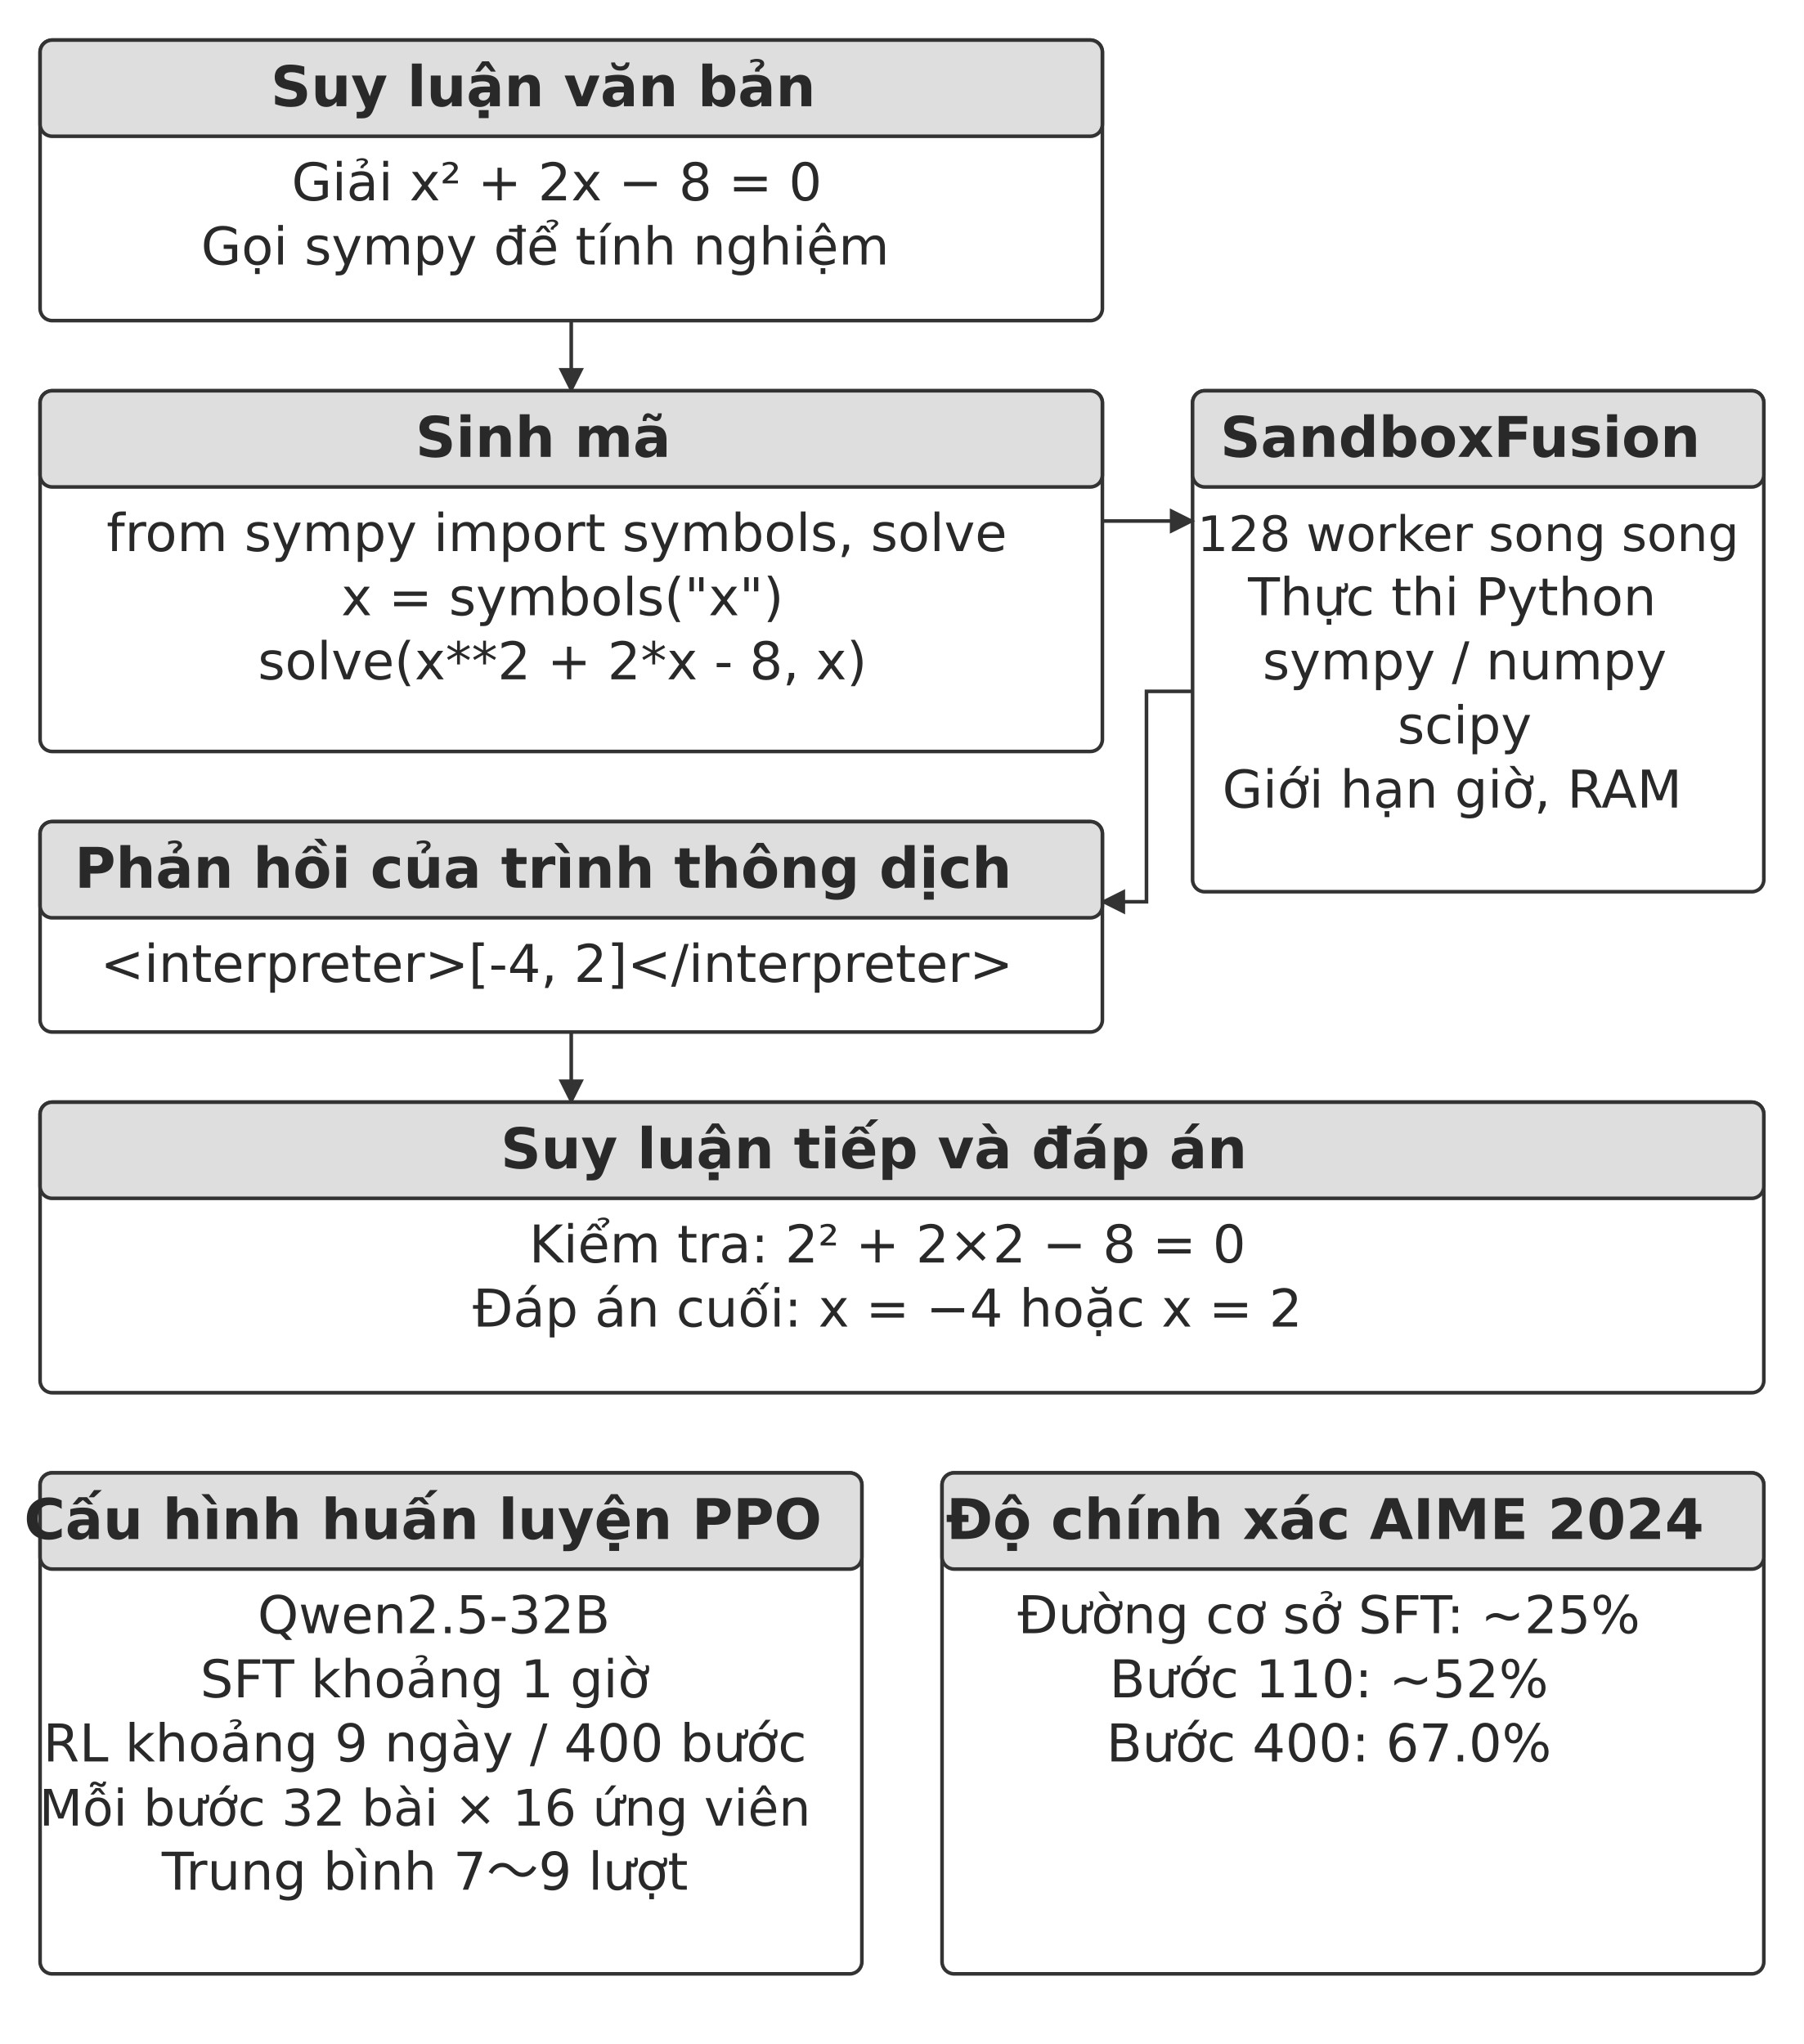
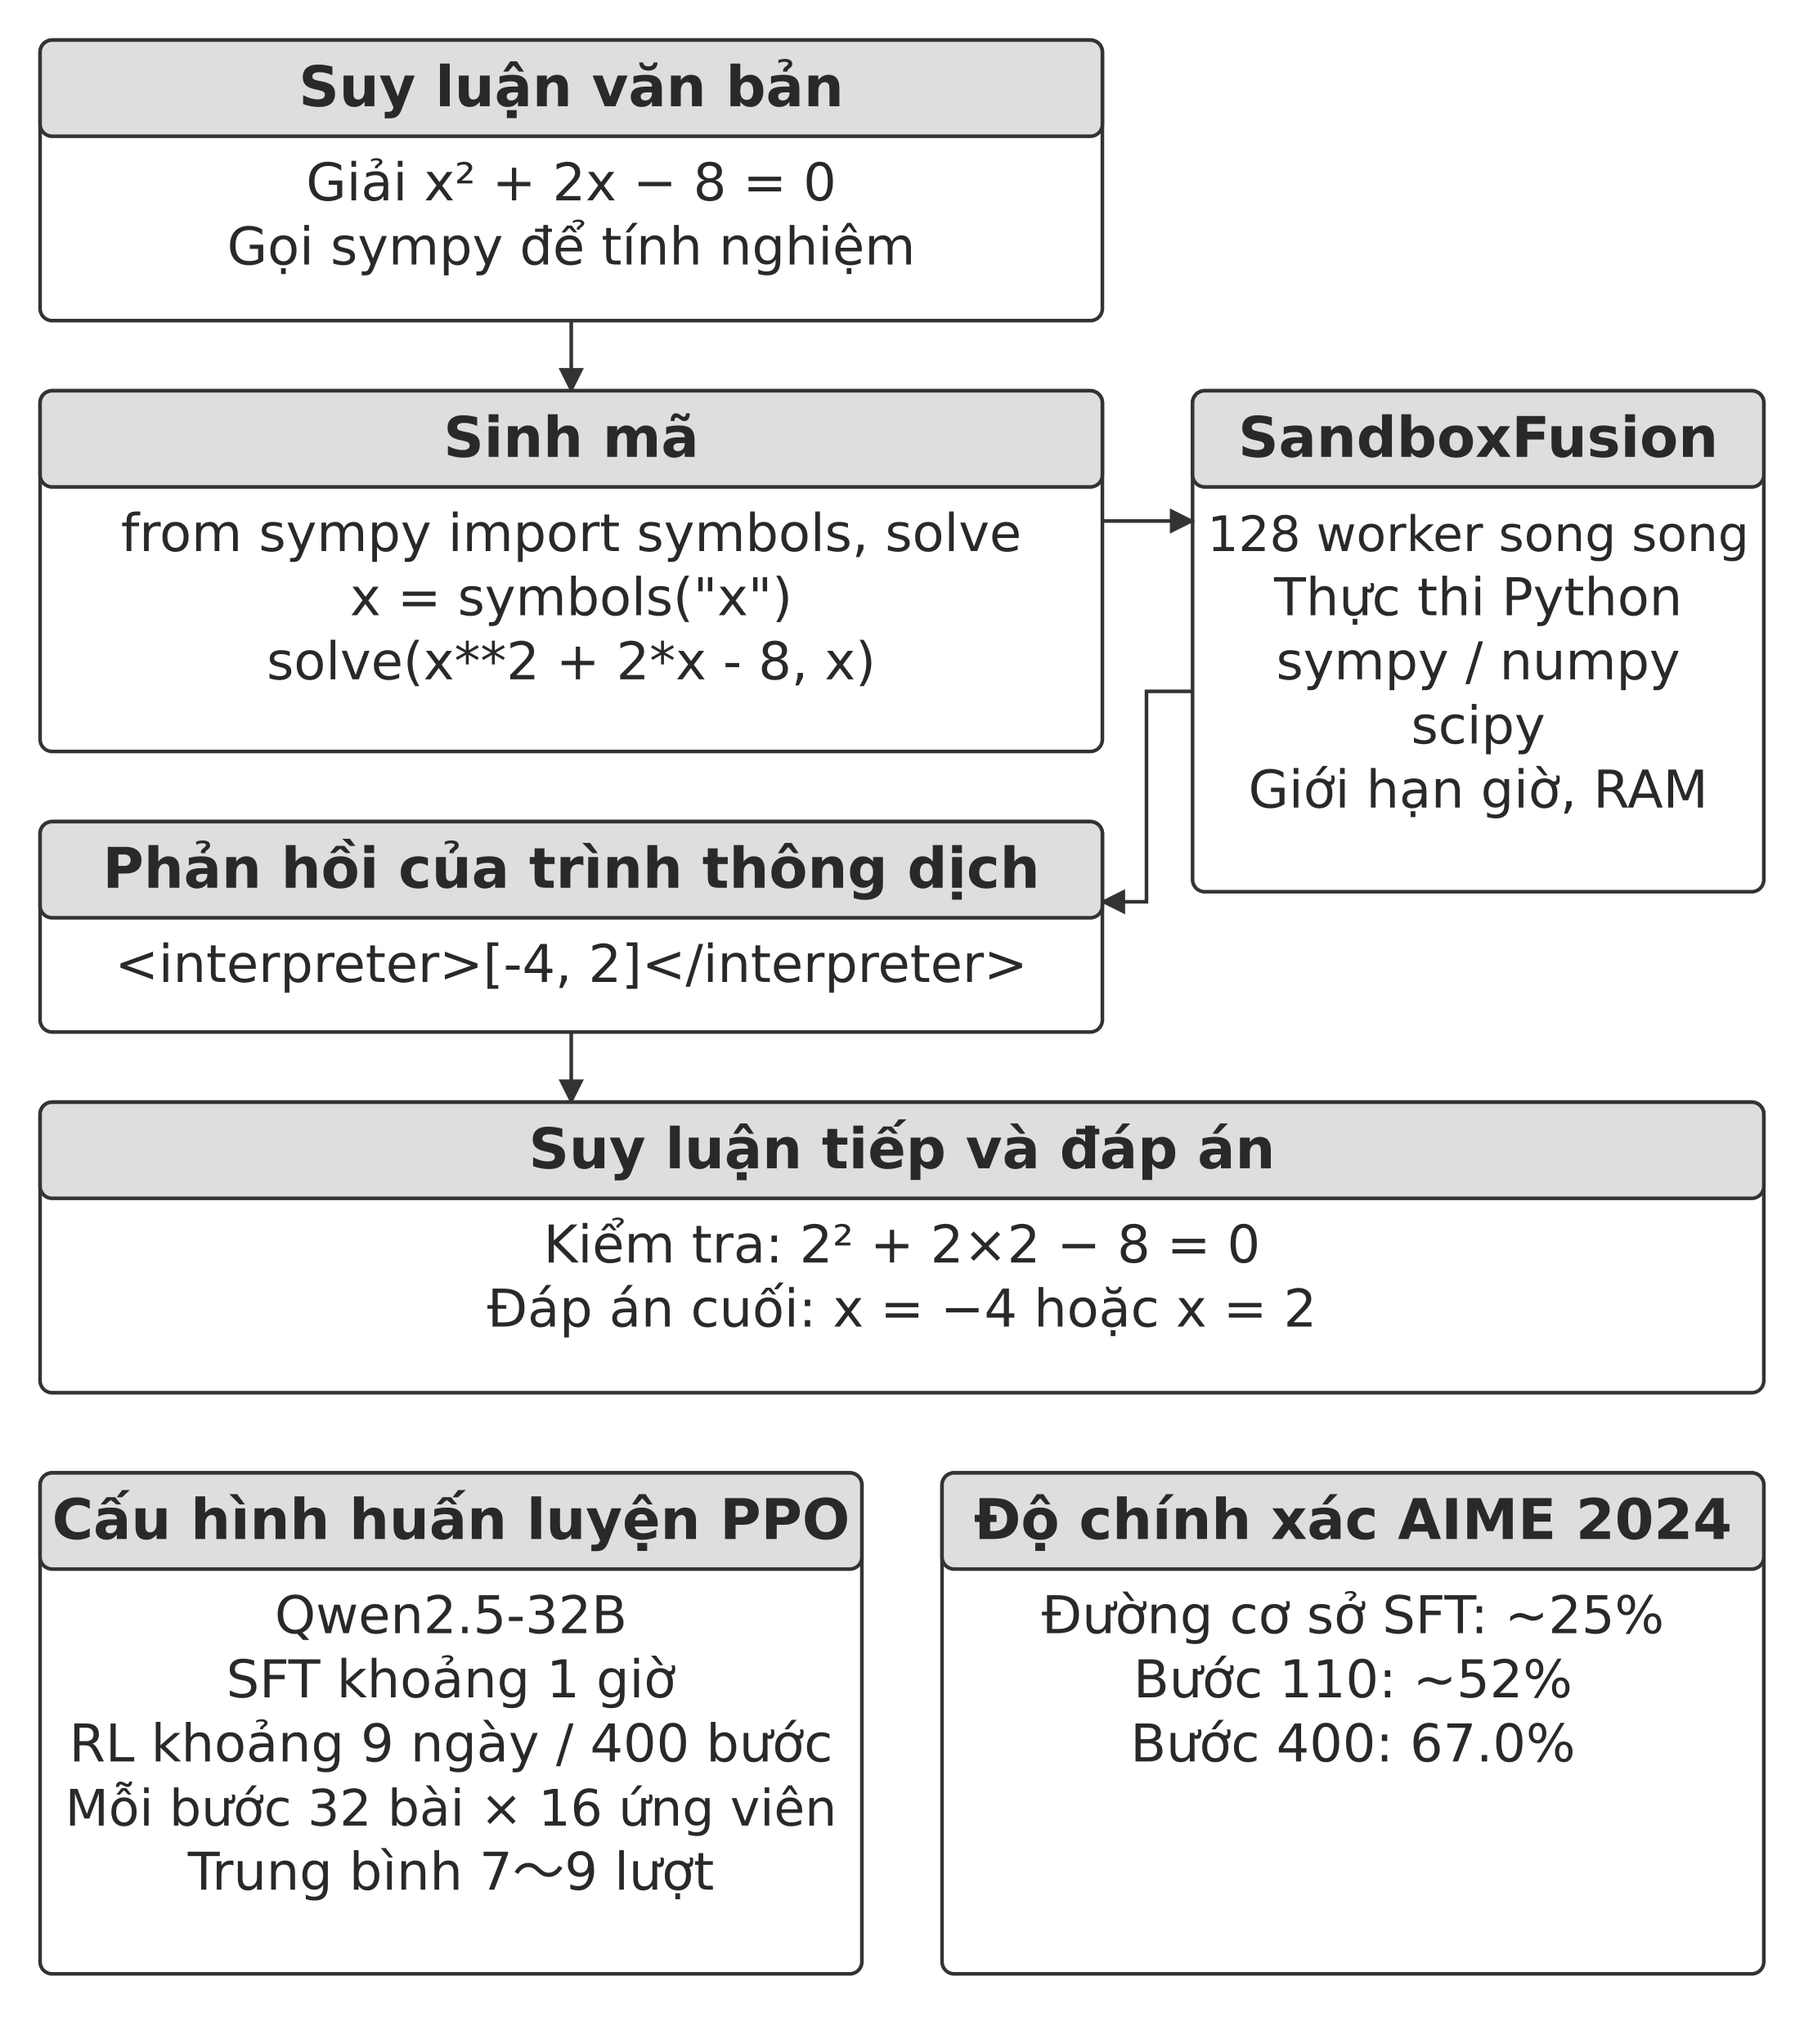
<svg xmlns="http://www.w3.org/2000/svg" width="106.000mm" height="120.133mm" viewBox="0 0 900 1020" role="img" aria-labelledby="title desc">
  <defs>
    <marker id="arrow" viewBox="0 0 10 10" refX="9" refY="5" markerWidth="7" markerHeight="7" orient="auto-start-reverse">
      <path d="M0 0 L10 5 L0 10 Z" fill="#333333" />
    </marker>
  </defs>
  <rect width="900" height="1020" fill="#ffffff" y="0" />
  <rect x="20" y="20" width="530" height="140" rx="6" fill="#ffffff" stroke="#333333" stroke-width="1.8" />
  <rect x="20" y="20" width="530" height="48" rx="6" fill="#dedede" stroke="#333333" stroke-width="1.8" />
-   <text x="271" y="53" text-anchor="middle" font-family="&quot;DejaVu Sans&quot;, Arial, &quot;Helvetica Neue&quot;, sans-serif" font-size="28.0" font-weight="700" fill="#292929">Suy luận văn bản</text>
-   <text x="277.79" y="100" text-anchor="middle" font-family="&quot;DejaVu Sans&quot;, Arial, &quot;Helvetica Neue&quot;, sans-serif" font-size="26.0" font-weight="400" fill="#292929">Giải x² + 2x − 8 = 0</text>
-   <text x="272" y="132" text-anchor="middle" font-family="&quot;DejaVu Sans&quot;, Arial, &quot;Helvetica Neue&quot;, sans-serif" font-size="26.0" font-weight="400" fill="#292929">Gọi sympy để tính nghiệm</text>
+   <text x="285" y="53" text-anchor="middle" font-family="&quot;DejaVu Sans&quot;, Arial, &quot;Helvetica Neue&quot;, sans-serif" font-size="28.0" font-weight="700" fill="#292929">Suy luận văn bản</text>
+   <text x="285" y="100" text-anchor="middle" font-family="&quot;DejaVu Sans&quot;, Arial, &quot;Helvetica Neue&quot;, sans-serif" font-size="26.0" font-weight="400" fill="#292929">Giải x² + 2x − 8 = 0</text>
+   <text x="285" y="132" text-anchor="middle" font-family="&quot;DejaVu Sans&quot;, Arial, &quot;Helvetica Neue&quot;, sans-serif" font-size="26.0" font-weight="400" fill="#292929">Gọi sympy để tính nghiệm</text>
  <path d="M285 160 L285 195" fill="none" stroke="#333333" stroke-width="1.8" marker-end="url(#arrow)" />
  <rect x="20" y="195" width="530" height="180" rx="6" fill="#ffffff" stroke="#333333" stroke-width="1.8" />
  <rect x="20" y="195" width="530" height="48" rx="6" fill="#dedede" stroke="#333333" stroke-width="1.8" />
-   <text x="271" y="228" text-anchor="middle" font-family="&quot;DejaVu Sans&quot;, Arial, &quot;Helvetica Neue&quot;, sans-serif" font-size="28.0" font-weight="700" fill="#292929">Sinh mã</text>
-   <text x="277.8" y="275" text-anchor="middle" font-family="&quot;DejaVu Sans&quot;, Arial, &quot;Helvetica Neue&quot;, sans-serif" font-size="26.0" font-weight="400" fill="#292929">from sympy import symbols, solve</text>
-   <text x="280.61" y="307" text-anchor="middle" font-family="&quot;DejaVu Sans&quot;, Arial, &quot;Helvetica Neue&quot;, sans-serif" font-size="26.0" font-weight="400" fill="#292929">x = symbols("x")</text>
-   <text x="280.61" y="339" text-anchor="middle" font-family="&quot;DejaVu Sans&quot;, Arial, &quot;Helvetica Neue&quot;, sans-serif" font-size="26.0" font-weight="400" fill="#292929">solve(x**2 + 2*x - 8, x)</text>
+   <text x="285" y="228" text-anchor="middle" font-family="&quot;DejaVu Sans&quot;, Arial, &quot;Helvetica Neue&quot;, sans-serif" font-size="28.0" font-weight="700" fill="#292929">Sinh mã</text>
+   <text x="285" y="275" text-anchor="middle" font-family="&quot;DejaVu Sans&quot;, Arial, &quot;Helvetica Neue&quot;, sans-serif" font-size="26.0" font-weight="400" fill="#292929">from sympy import symbols, solve</text>
+   <text x="285" y="307" text-anchor="middle" font-family="&quot;DejaVu Sans&quot;, Arial, &quot;Helvetica Neue&quot;, sans-serif" font-size="26.0" font-weight="400" fill="#292929">x = symbols("x")</text>
+   <text x="285" y="339" text-anchor="middle" font-family="&quot;DejaVu Sans&quot;, Arial, &quot;Helvetica Neue&quot;, sans-serif" font-size="26.0" font-weight="400" fill="#292929">solve(x**2 + 2*x - 8, x)</text>
  <rect x="595" y="195" width="285" height="250" rx="6" fill="#ffffff" stroke="#333333" stroke-width="1.8" />
  <rect x="595" y="195" width="285" height="48" rx="6" fill="#dedede" stroke="#333333" stroke-width="1.8" />
-   <text x="728.53" y="228" text-anchor="middle" font-family="&quot;DejaVu Sans&quot;, Arial, &quot;Helvetica Neue&quot;, sans-serif" font-size="28.0" font-weight="700" fill="#292929">SandboxFusion</text>
-   <text x="732.46" y="275" text-anchor="middle" font-family="&quot;DejaVu Sans&quot;, Arial, &quot;Helvetica Neue&quot;, sans-serif" font-size="24.4" font-weight="400" fill="#292929">128 worker song song</text>
-   <text x="724.5" y="307" text-anchor="middle" font-family="&quot;DejaVu Sans&quot;, Arial, &quot;Helvetica Neue&quot;, sans-serif" font-size="26.0" font-weight="400" fill="#292929">Thực thi Python</text>
-   <text x="730.73" y="339" text-anchor="middle" font-family="&quot;DejaVu Sans&quot;, Arial, &quot;Helvetica Neue&quot;, sans-serif" font-size="26.0" font-weight="400" fill="#292929">sympy / numpy</text>
-   <text x="730.73" y="371" text-anchor="middle" font-family="&quot;DejaVu Sans&quot;, Arial, &quot;Helvetica Neue&quot;, sans-serif" font-size="26.0" font-weight="400" fill="#292929">scipy</text>
-   <text x="724.5" y="403" text-anchor="middle" font-family="&quot;DejaVu Sans&quot;, Arial, &quot;Helvetica Neue&quot;, sans-serif" font-size="26.0" font-weight="400" fill="#292929">Giới hạn giờ, RAM</text>
+   <text x="737.5" y="228" text-anchor="middle" font-family="&quot;DejaVu Sans&quot;, Arial, &quot;Helvetica Neue&quot;, sans-serif" font-size="28.0" font-weight="700" fill="#292929">SandboxFusion</text>
+   <text x="737.5" y="275" text-anchor="middle" font-family="&quot;DejaVu Sans&quot;, Arial, &quot;Helvetica Neue&quot;, sans-serif" font-size="24.4" font-weight="400" fill="#292929">128 worker song song</text>
+   <text x="737.5" y="307" text-anchor="middle" font-family="&quot;DejaVu Sans&quot;, Arial, &quot;Helvetica Neue&quot;, sans-serif" font-size="26.0" font-weight="400" fill="#292929">Thực thi Python</text>
+   <text x="737.5" y="339" text-anchor="middle" font-family="&quot;DejaVu Sans&quot;, Arial, &quot;Helvetica Neue&quot;, sans-serif" font-size="26.0" font-weight="400" fill="#292929">sympy / numpy</text>
+   <text x="737.5" y="371" text-anchor="middle" font-family="&quot;DejaVu Sans&quot;, Arial, &quot;Helvetica Neue&quot;, sans-serif" font-size="26.0" font-weight="400" fill="#292929">scipy</text>
+   <text x="737.5" y="403" text-anchor="middle" font-family="&quot;DejaVu Sans&quot;, Arial, &quot;Helvetica Neue&quot;, sans-serif" font-size="26.0" font-weight="400" fill="#292929">Giới hạn giờ, RAM</text>
  <path d="M550 260 L595 260" fill="none" stroke="#333333" stroke-width="1.8" marker-end="url(#arrow)" />
  <path d="M595 345 L572 345 L572 450 L550 450" fill="none" stroke="#333333" stroke-width="1.8" marker-end="url(#arrow)" />
  <rect x="20" y="410" width="530" height="105" rx="6" fill="#ffffff" stroke="#333333" stroke-width="1.8" />
  <rect x="20" y="410" width="530" height="48" rx="6" fill="#dedede" stroke="#333333" stroke-width="1.8" />
-   <text x="271" y="443" text-anchor="middle" font-family="&quot;DejaVu Sans&quot;, Arial, &quot;Helvetica Neue&quot;, sans-serif" font-size="28.0" font-weight="700" fill="#292929">Phản hồi của trình thông dịch</text>
-   <text x="277.78" y="490" text-anchor="middle" font-family="&quot;DejaVu Sans&quot;, Arial, &quot;Helvetica Neue&quot;, sans-serif" font-size="26.0" font-weight="400" fill="#292929">&lt;interpreter&gt;[-4, 2]&lt;/interpreter&gt;</text>
+   <text x="285" y="443" text-anchor="middle" font-family="&quot;DejaVu Sans&quot;, Arial, &quot;Helvetica Neue&quot;, sans-serif" font-size="28.0" font-weight="700" fill="#292929">Phản hồi của trình thông dịch</text>
+   <text x="285" y="490" text-anchor="middle" font-family="&quot;DejaVu Sans&quot;, Arial, &quot;Helvetica Neue&quot;, sans-serif" font-size="26.0" font-weight="400" fill="#292929">&lt;interpreter&gt;[-4, 2]&lt;/interpreter&gt;</text>
  <path d="M285 515 L285 550" fill="none" stroke="#333333" stroke-width="1.8" marker-end="url(#arrow)" />
  <rect x="20" y="550" width="860" height="145" rx="6" fill="#ffffff" stroke="#333333" stroke-width="1.8" />
  <rect x="20" y="550" width="860" height="48" rx="6" fill="#dedede" stroke="#333333" stroke-width="1.8" />
-   <text x="436" y="583" text-anchor="middle" font-family="&quot;DejaVu Sans&quot;, Arial, &quot;Helvetica Neue&quot;, sans-serif" font-size="28.0" font-weight="700" fill="#292929">Suy luận tiếp và đáp án</text>
-   <text x="442.78" y="630" text-anchor="middle" font-family="&quot;DejaVu Sans&quot;, Arial, &quot;Helvetica Neue&quot;, sans-serif" font-size="26.0" font-weight="400" fill="#292929">Kiểm tra: 2² + 2×2 − 8 = 0</text>
-   <text x="442.79" y="662" text-anchor="middle" font-family="&quot;DejaVu Sans&quot;, Arial, &quot;Helvetica Neue&quot;, sans-serif" font-size="26.0" font-weight="400" fill="#292929">Đáp án cuối: x = −4 hoặc x = 2</text>
+   <text x="450" y="583" text-anchor="middle" font-family="&quot;DejaVu Sans&quot;, Arial, &quot;Helvetica Neue&quot;, sans-serif" font-size="28.0" font-weight="700" fill="#292929">Suy luận tiếp và đáp án</text>
+   <text x="450" y="630" text-anchor="middle" font-family="&quot;DejaVu Sans&quot;, Arial, &quot;Helvetica Neue&quot;, sans-serif" font-size="26.0" font-weight="400" fill="#292929">Kiểm tra: 2² + 2×2 − 8 = 0</text>
+   <text x="450" y="662" text-anchor="middle" font-family="&quot;DejaVu Sans&quot;, Arial, &quot;Helvetica Neue&quot;, sans-serif" font-size="26.0" font-weight="400" fill="#292929">Đáp án cuối: x = −4 hoặc x = 2</text>
  <rect x="20" y="735" width="410" height="250" rx="6" fill="#ffffff" stroke="#333333" stroke-width="1.8" />
  <rect x="20" y="735" width="410" height="48" rx="6" fill="#dedede" stroke="#333333" stroke-width="1.8" />
-   <text x="211" y="768" text-anchor="middle" font-family="&quot;DejaVu Sans&quot;, Arial, &quot;Helvetica Neue&quot;, sans-serif" font-size="28.0" font-weight="700" fill="#292929">Cấu hình huấn luyện PPO</text>
-   <text x="216.46" y="815" text-anchor="middle" font-family="&quot;DejaVu Sans&quot;, Arial, &quot;Helvetica Neue&quot;, sans-serif" font-size="26.0" font-weight="400" fill="#292929">Qwen2.5-32B</text>
-   <text x="212" y="847" text-anchor="middle" font-family="&quot;DejaVu Sans&quot;, Arial, &quot;Helvetica Neue&quot;, sans-serif" font-size="26.0" font-weight="400" fill="#292929">SFT khoảng 1 giờ</text>
-   <text x="212" y="879" text-anchor="middle" font-family="&quot;DejaVu Sans&quot;, Arial, &quot;Helvetica Neue&quot;, sans-serif" font-size="26.0" font-weight="400" fill="#292929">RL khoảng 9 ngày / 400 bước</text>
-   <text x="212" y="911" text-anchor="middle" font-family="&quot;DejaVu Sans&quot;, Arial, &quot;Helvetica Neue&quot;, sans-serif" font-size="25.1" font-weight="400" fill="#292929">Mỗi bước 32 bài × 16 ứng viên</text>
-   <text x="212" y="943" text-anchor="middle" font-family="&quot;DejaVu Sans&quot;, Arial, &quot;Helvetica Neue&quot;, sans-serif" font-size="26.0" font-weight="400" fill="#292929">Trung bình 7～9 lượt</text>
+   <text x="225" y="768" text-anchor="middle" font-family="&quot;DejaVu Sans&quot;, Arial, &quot;Helvetica Neue&quot;, sans-serif" font-size="28.0" font-weight="700" fill="#292929">Cấu hình huấn luyện PPO</text>
+   <text x="225" y="815" text-anchor="middle" font-family="&quot;DejaVu Sans&quot;, Arial, &quot;Helvetica Neue&quot;, sans-serif" font-size="26.0" font-weight="400" fill="#292929">Qwen2.5-32B</text>
+   <text x="225" y="847" text-anchor="middle" font-family="&quot;DejaVu Sans&quot;, Arial, &quot;Helvetica Neue&quot;, sans-serif" font-size="26.0" font-weight="400" fill="#292929">SFT khoảng 1 giờ</text>
+   <text x="225" y="879" text-anchor="middle" font-family="&quot;DejaVu Sans&quot;, Arial, &quot;Helvetica Neue&quot;, sans-serif" font-size="26.0" font-weight="400" fill="#292929">RL khoảng 9 ngày / 400 bước</text>
+   <text x="225" y="911" text-anchor="middle" font-family="&quot;DejaVu Sans&quot;, Arial, &quot;Helvetica Neue&quot;, sans-serif" font-size="25.1" font-weight="400" fill="#292929">Mỗi bước 32 bài × 16 ứng viên</text>
+   <text x="225" y="943" text-anchor="middle" font-family="&quot;DejaVu Sans&quot;, Arial, &quot;Helvetica Neue&quot;, sans-serif" font-size="26.0" font-weight="400" fill="#292929">Trung bình 7～9 lượt</text>
  <rect x="470" y="735" width="410" height="250" rx="6" fill="#ffffff" stroke="#333333" stroke-width="1.8" />
  <rect x="470" y="735" width="410" height="48" rx="6" fill="#dedede" stroke="#333333" stroke-width="1.8" />
-   <text x="661" y="768" text-anchor="middle" font-family="&quot;DejaVu Sans&quot;, Arial, &quot;Helvetica Neue&quot;, sans-serif" font-size="28.0" font-weight="700" fill="#292929">Độ chính xác AIME 2024</text>
-   <text x="663.03" y="815" text-anchor="middle" font-family="&quot;DejaVu Sans&quot;, Arial, &quot;Helvetica Neue&quot;, sans-serif" font-size="26.0" font-weight="400" fill="#292929">Đường cơ sở SFT: ~25%</text>
-   <text x="663.03" y="847" text-anchor="middle" font-family="&quot;DejaVu Sans&quot;, Arial, &quot;Helvetica Neue&quot;, sans-serif" font-size="26.0" font-weight="400" fill="#292929">Bước 110: ~52%</text>
-   <text x="663.03" y="879" text-anchor="middle" font-family="&quot;DejaVu Sans&quot;, Arial, &quot;Helvetica Neue&quot;, sans-serif" font-size="26.0" font-weight="400" fill="#292929">Bước 400: 67.0%</text>
+   <text x="675" y="768" text-anchor="middle" font-family="&quot;DejaVu Sans&quot;, Arial, &quot;Helvetica Neue&quot;, sans-serif" font-size="28.0" font-weight="700" fill="#292929">Độ chính xác AIME 2024</text>
+   <text x="675" y="815" text-anchor="middle" font-family="&quot;DejaVu Sans&quot;, Arial, &quot;Helvetica Neue&quot;, sans-serif" font-size="26.0" font-weight="400" fill="#292929">Đường cơ sở SFT: ~25%</text>
+   <text x="675" y="847" text-anchor="middle" font-family="&quot;DejaVu Sans&quot;, Arial, &quot;Helvetica Neue&quot;, sans-serif" font-size="26.0" font-weight="400" fill="#292929">Bước 110: ~52%</text>
+   <text x="675" y="879" text-anchor="middle" font-family="&quot;DejaVu Sans&quot;, Arial, &quot;Helvetica Neue&quot;, sans-serif" font-size="26.0" font-weight="400" fill="#292929">Bước 400: 67.0%</text>
  <defs />
</svg>
